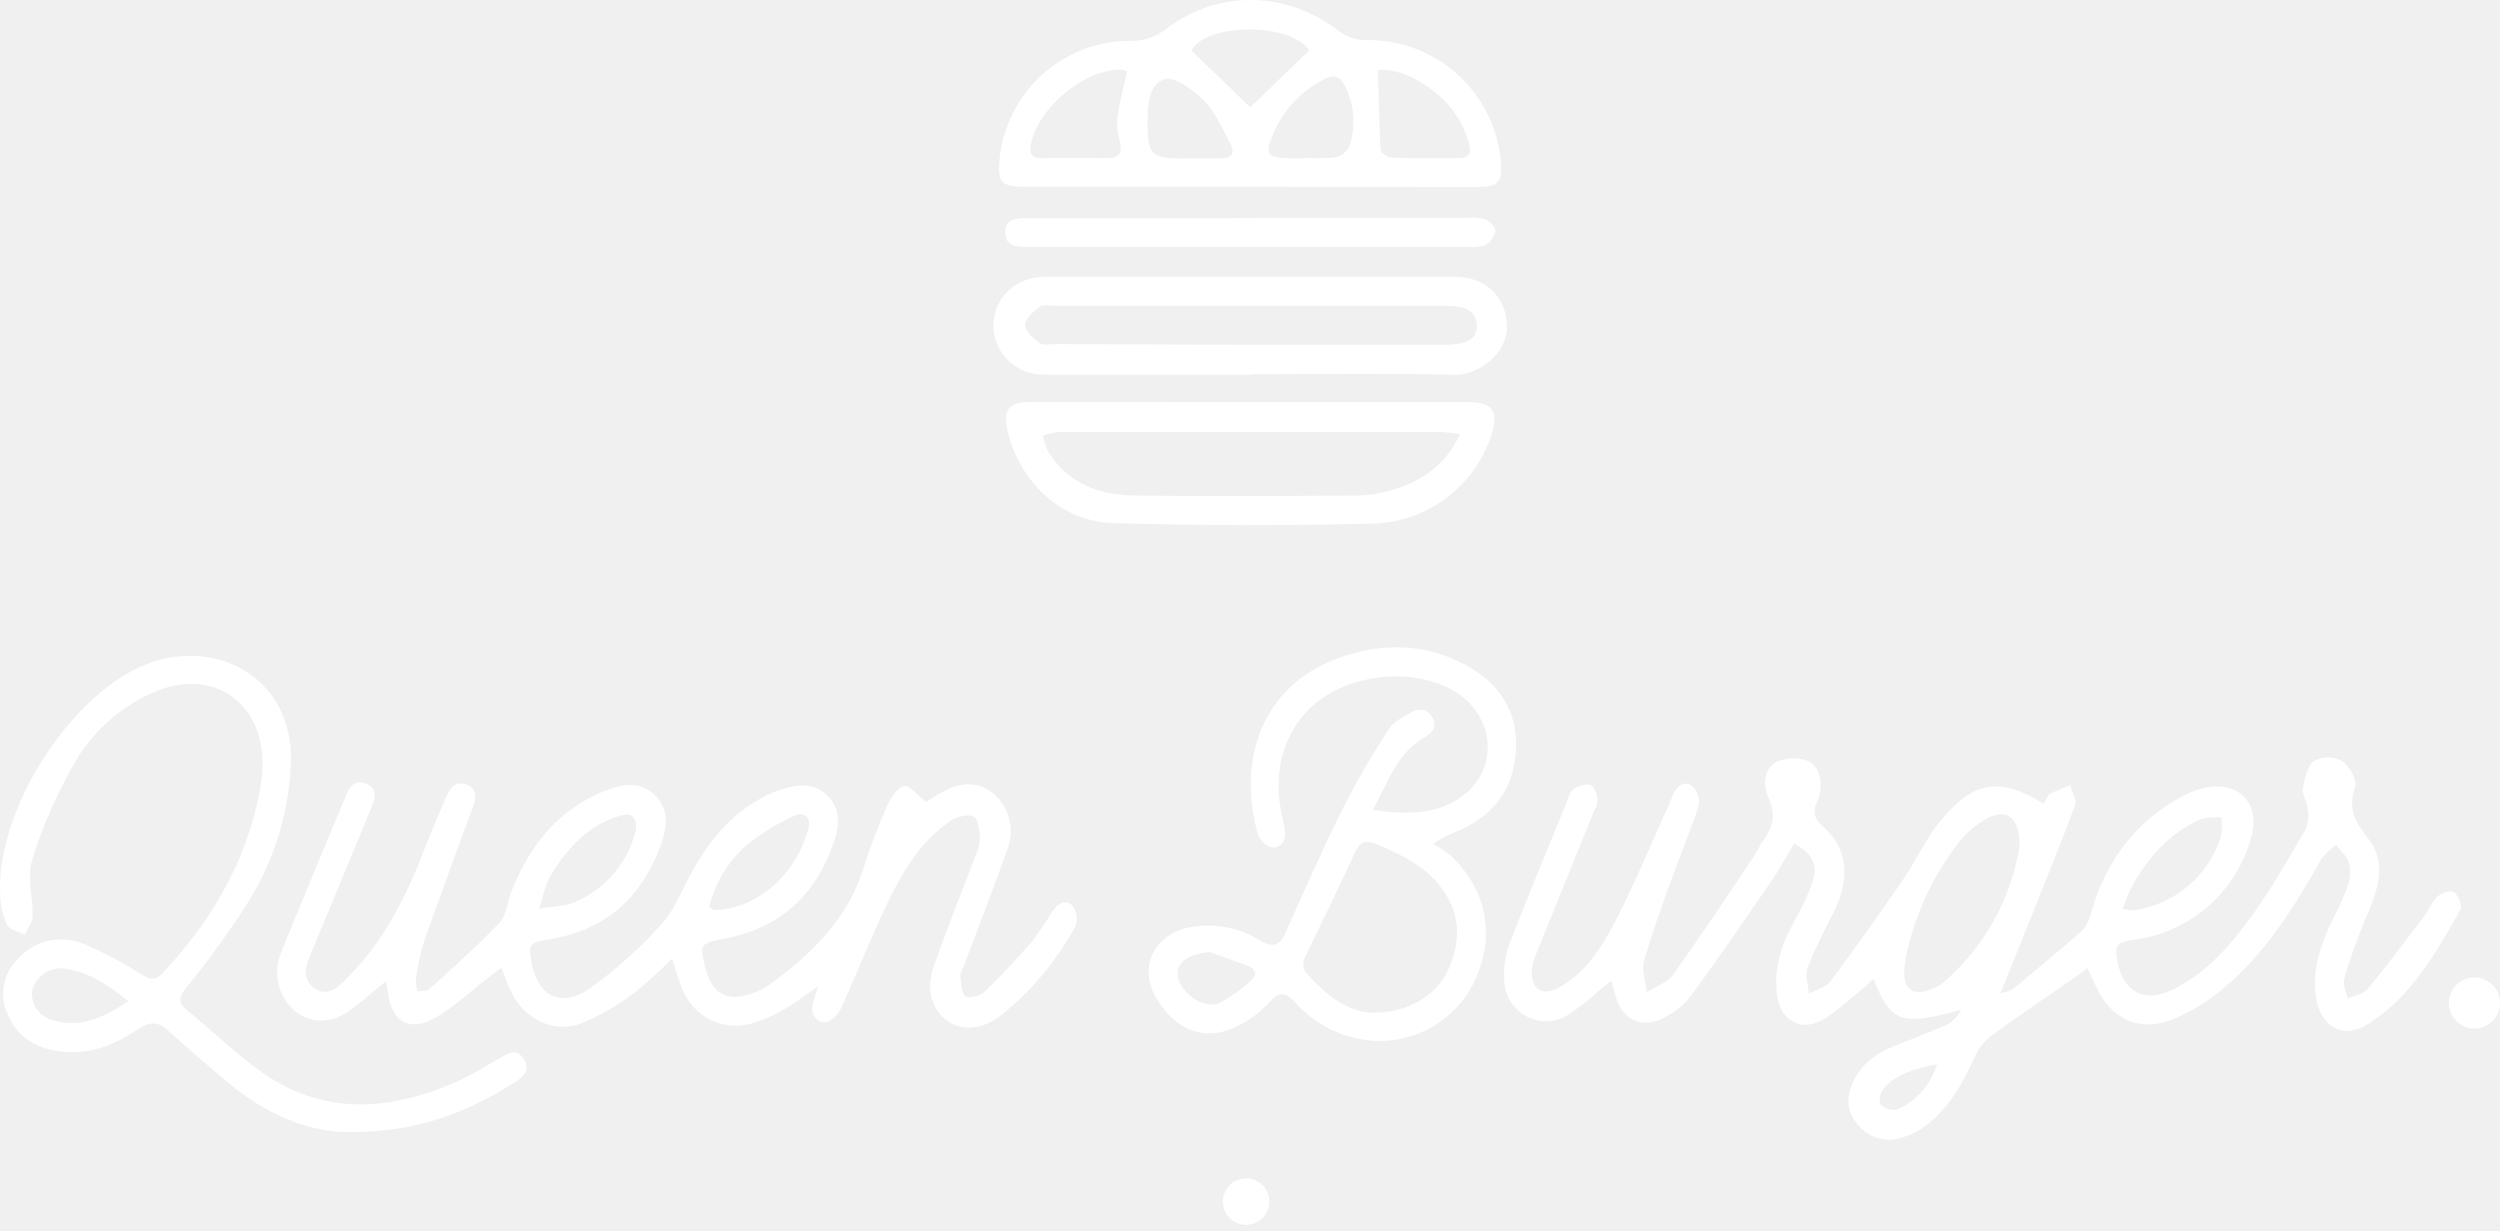
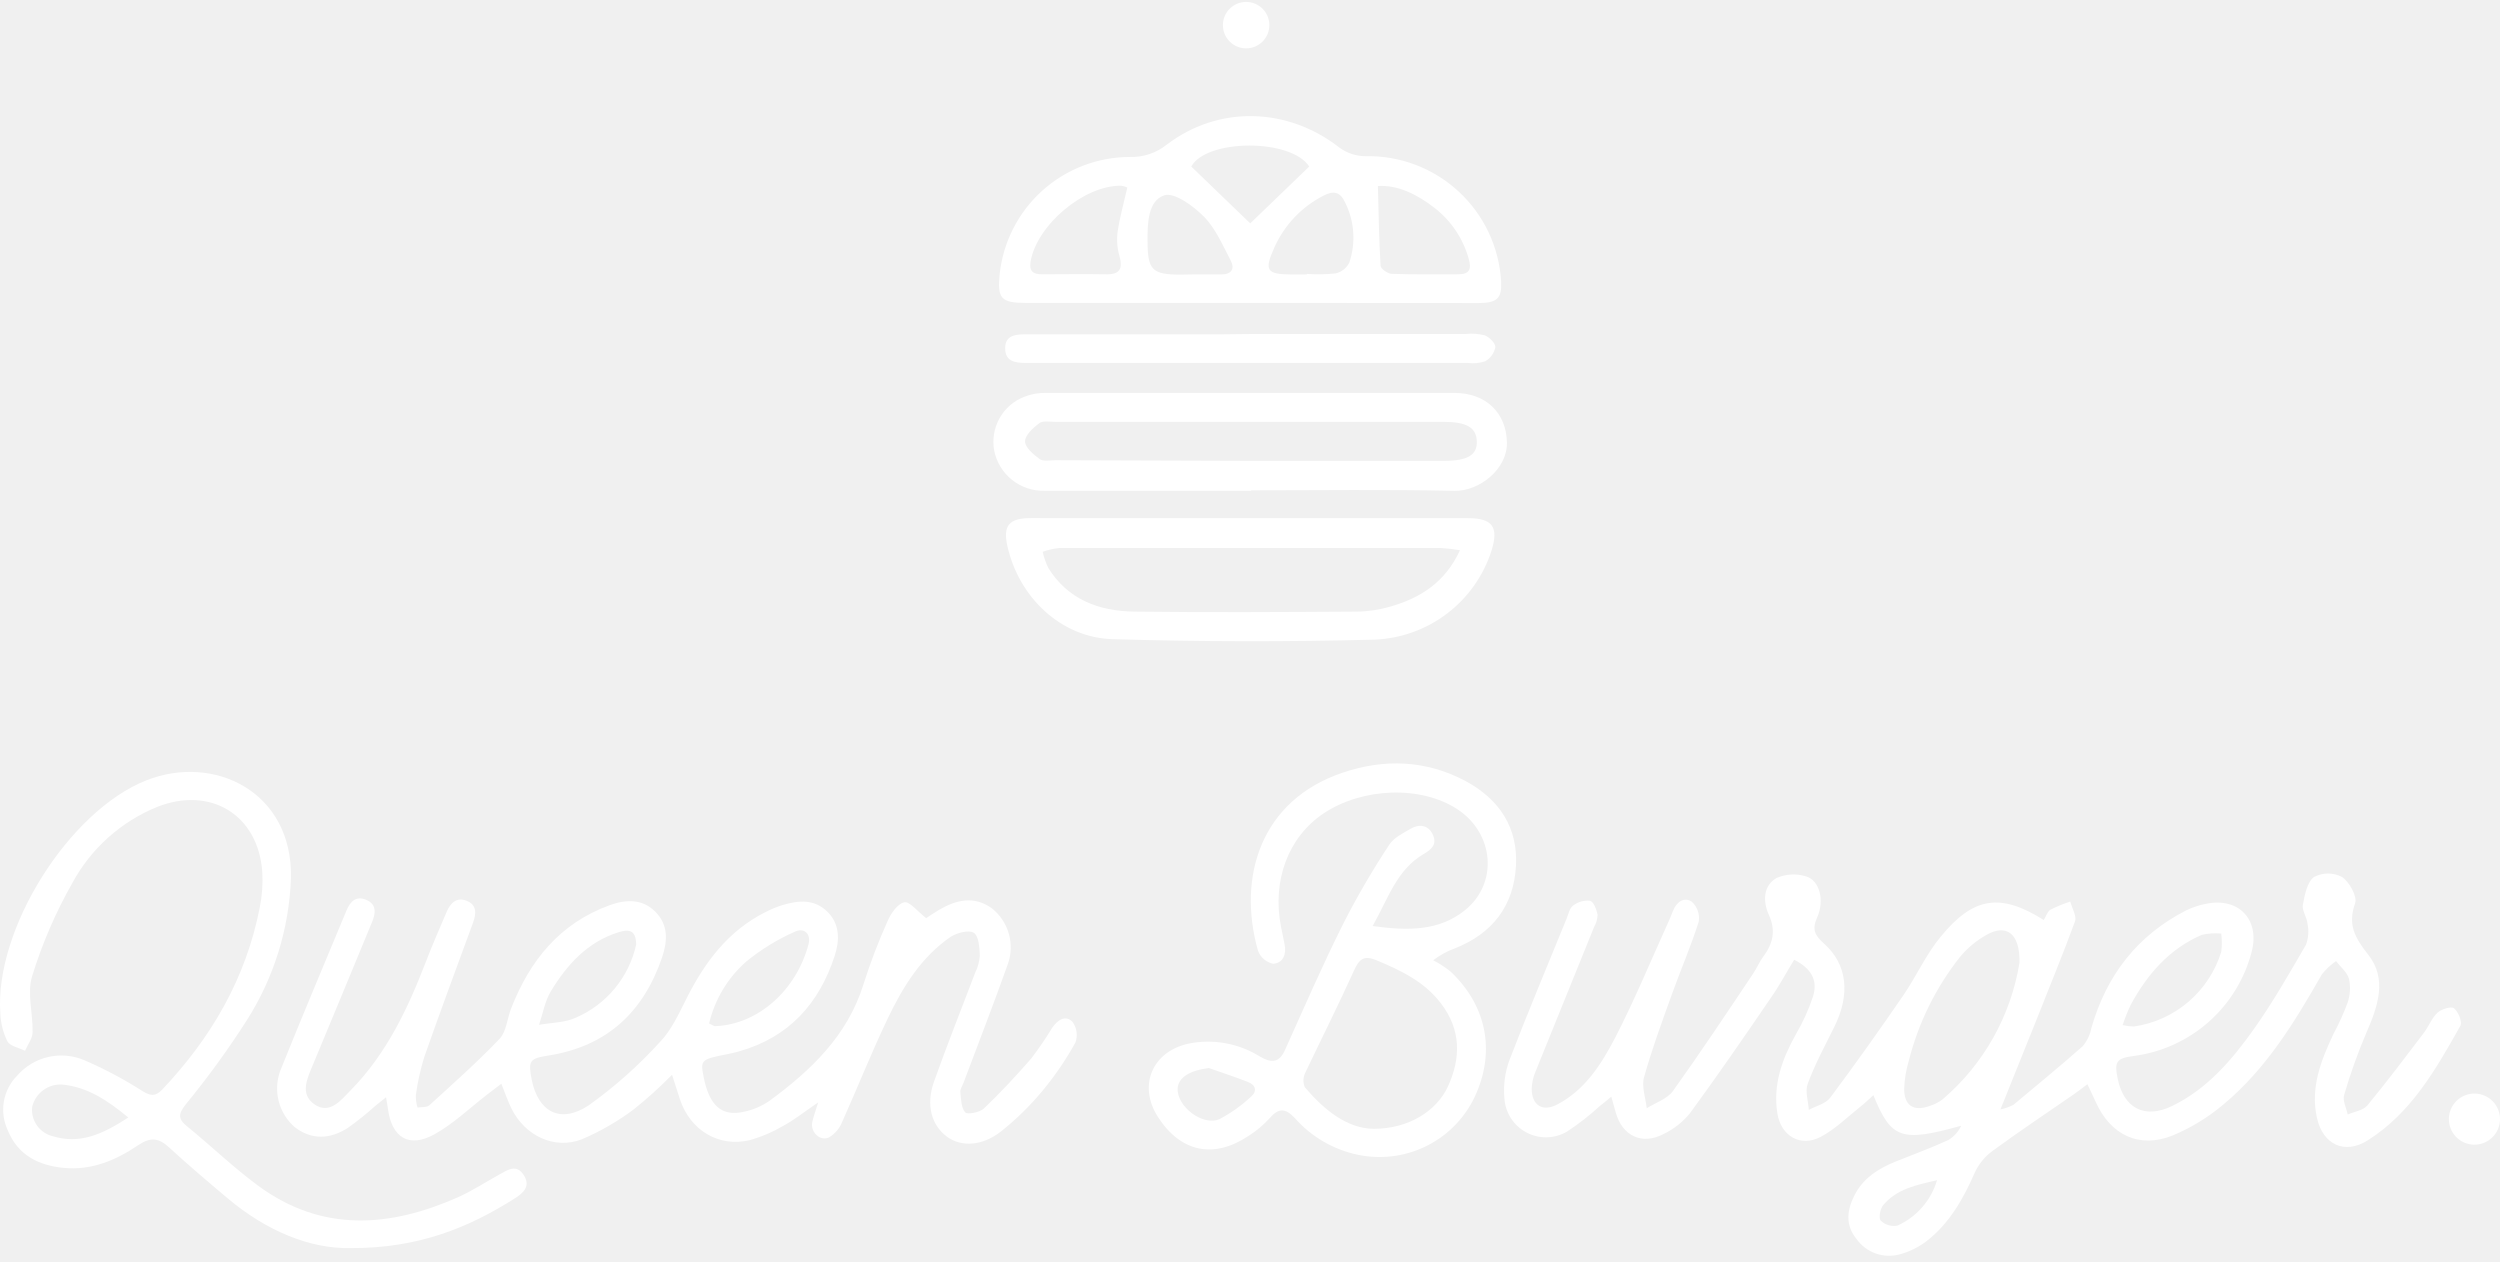
- <svg xmlns="http://www.w3.org/2000/svg" width="323" height="159" viewBox="0 0 323 159" fill="none">
-   <path d="M264.054 103.863C264.339 103.409 264.524 102.787 264.894 102.544C265.725 102.124 266.587 101.77 267.473 101.485C267.709 102.325 268.314 103.359 268.104 104.006C266.524 108.341 264.743 112.601 263.062 116.886C261.592 120.558 260.113 124.221 258.458 128.338C259.042 128.214 259.607 128.013 260.138 127.742C263.146 125.221 266.171 122.751 269.078 120.18C269.656 119.496 270.047 118.674 270.212 117.794C272.17 110.996 276.144 105.837 282.488 102.603C283.305 102.212 284.169 101.929 285.059 101.762C289.21 100.922 291.966 103.771 290.94 107.871C290.052 111.39 288.129 114.563 285.42 116.978C282.71 119.394 279.339 120.942 275.741 121.423C273.439 121.726 273.145 122.129 273.607 124.381C274.397 128.204 277.111 129.607 280.64 127.893C285.126 125.717 288.311 122.011 291.1 118.096C293.621 114.567 295.763 110.795 297.939 107.047C298.255 106.175 298.319 105.232 298.124 104.325C298.049 103.485 297.402 102.645 297.528 101.914C297.763 100.628 298.074 98.981 298.964 98.309C299.524 98.014 300.147 97.86 300.779 97.86C301.412 97.86 302.035 98.014 302.594 98.309C303.544 98.956 304.594 100.83 304.275 101.72C303.292 104.51 304.275 106.165 305.955 108.324C308.476 111.467 307.215 115.046 305.728 118.449C304.613 121.064 303.656 123.743 302.863 126.473C302.645 127.204 303.149 128.153 303.325 128.994C304.165 128.624 305.291 128.481 305.846 127.843C308.366 124.784 310.769 121.6 313.172 118.432C313.803 117.592 314.181 116.525 314.928 115.836C315.433 115.365 316.701 114.996 317.054 115.265C317.609 115.71 318.146 117.021 317.894 117.508C314.735 123.121 311.542 128.792 305.888 132.346C302.93 134.203 300.141 132.892 299.359 129.473C298.469 125.557 299.855 122.028 301.502 118.55C302.195 117.259 302.798 115.923 303.308 114.55C303.647 113.561 303.71 112.498 303.493 111.475C303.266 110.635 302.409 109.938 301.813 109.173C301.121 109.654 300.504 110.235 299.981 110.895C296.469 117.054 292.789 123.112 287.26 127.7C285.292 129.365 283.078 130.716 280.698 131.708C276.38 133.438 272.666 131.64 270.759 127.355C270.456 126.675 270.128 125.994 269.692 125.078C268.994 125.599 268.473 126.019 267.919 126.397C264.415 128.826 260.869 131.178 257.433 133.699C256.447 134.419 255.66 135.379 255.148 136.488C253.677 139.849 251.896 143.025 248.955 145.319C247.908 146.127 246.711 146.721 245.435 147.067C244.41 147.346 243.324 147.303 242.324 146.943C241.325 146.584 240.46 145.926 239.847 145.058C238.427 143.319 238.612 141.429 239.545 139.538C240.662 137.261 242.637 135.993 244.905 135.077C247.174 134.161 249.476 133.321 251.703 132.304C252.439 131.87 253.025 131.223 253.383 130.447C245.67 132.59 244.351 132.178 242.04 126.498C241.427 127.044 240.923 127.548 240.36 127.985C238.679 129.321 237.108 130.893 235.235 131.884C232.647 133.253 230.109 131.792 229.639 128.868C229.042 125.162 230.235 121.843 232.017 118.651C232.934 117.09 233.683 115.437 234.251 113.719C234.882 111.643 234.025 110.131 231.806 108.997C230.815 110.618 229.891 112.357 228.799 113.912C225.362 118.953 221.934 123.927 218.346 128.826C217.416 129.966 216.246 130.887 214.918 131.523C212.129 132.985 209.591 131.75 208.751 128.725C208.591 128.153 208.423 127.574 208.18 126.691C207.516 127.238 207.121 127.582 206.701 127.893C205.374 129.114 203.949 130.224 202.441 131.212C201.647 131.674 200.747 131.926 199.828 131.942C198.909 131.957 198.001 131.737 197.191 131.303C196.381 130.868 195.696 130.233 195.202 129.458C194.707 128.683 194.42 127.794 194.367 126.876C194.217 125.21 194.441 123.53 195.022 121.961C197.375 115.828 199.929 109.761 202.408 103.678C202.643 103.098 202.786 102.325 203.248 101.998C203.869 101.518 204.651 101.295 205.432 101.376C205.894 101.494 206.272 102.502 206.407 103.166C206.398 103.724 206.244 104.271 205.962 104.754C203.441 110.98 200.92 117.189 198.4 123.423C198.098 124.125 197.927 124.877 197.896 125.641C197.896 127.817 199.299 128.7 201.214 127.691C204.802 125.809 206.903 122.474 208.667 119.096C211.188 114.214 213.305 109.081 215.582 104.056C215.784 103.611 215.968 103.157 216.145 102.703C216.59 101.536 217.573 100.838 218.573 101.494C218.925 101.814 219.192 102.216 219.35 102.665C219.508 103.114 219.553 103.594 219.481 104.065C218.472 107.257 217.128 110.341 215.994 113.5C214.725 117.037 213.414 120.583 212.406 124.196C212.07 125.398 212.616 126.851 212.759 128.187C213.885 127.473 215.364 127.002 216.12 125.994C219.691 121.003 223.077 115.912 226.513 110.778C226.984 110.08 227.303 109.282 227.799 108.619C229.059 106.938 229.479 105.258 228.53 103.182C227.782 101.544 227.757 99.485 229.496 98.452C230.719 97.904 232.102 97.829 233.378 98.242C235.058 98.746 235.781 101.309 234.772 103.544C234.058 105.132 234.52 105.879 235.655 106.904C238.679 109.593 239.083 113.45 236.999 117.659C235.797 120.096 234.478 122.507 233.554 125.036C233.193 125.994 233.63 127.254 233.697 128.397C234.638 127.885 235.881 127.607 236.461 126.826C239.713 122.474 242.855 118.046 245.93 113.567C247.611 111.106 248.854 108.282 250.753 106.005C254.996 100.821 258.492 100.376 264.054 103.863ZM260.92 109.366C260.987 105.518 259.172 104.325 256.593 105.821C255.313 106.55 254.174 107.503 253.232 108.635C250.101 112.599 247.845 117.181 246.611 122.079C246.271 123.215 246.074 124.389 246.023 125.574C245.972 127.817 247.208 128.649 249.274 127.901C249.878 127.719 250.447 127.435 250.955 127.061C256.272 122.533 259.805 116.261 260.92 109.366ZM274.245 117.441C274.723 117.551 275.21 117.613 275.699 117.626C278.299 117.251 280.739 116.146 282.736 114.44C284.733 112.735 286.206 110.497 286.983 107.988C287.086 107.202 287.086 106.405 286.983 105.619C286.139 105.537 285.288 105.594 284.462 105.787C280.261 107.602 277.413 110.895 275.279 114.844C274.883 115.686 274.538 116.55 274.245 117.432V117.441ZM250.257 137.488C247.67 138.085 245.073 138.58 243.301 140.715C242.914 141.185 242.696 142.395 242.99 142.706C243.271 142.977 243.613 143.177 243.987 143.29C244.361 143.402 244.756 143.424 245.141 143.353C246.368 142.801 247.461 141.991 248.346 140.977C249.23 139.963 249.885 138.77 250.266 137.48L250.257 137.488Z" fill="white" />
-   <path d="M105.708 127.431C103.868 128.682 102.641 129.674 101.28 130.413C99.9 131.23 98.42 131.866 96.877 132.304C92.886 133.278 89.172 131.035 87.853 127.044C87.534 126.069 87.223 125.086 86.828 123.86C85.268 125.452 83.613 126.947 81.871 128.338C79.809 129.882 77.569 131.174 75.2 132.186C71.646 133.581 67.823 131.749 66.075 128.212C65.613 127.279 65.285 126.288 64.773 125.019L62.966 126.397C60.706 128.136 58.605 130.178 56.135 131.548C52.85 133.379 50.607 131.976 50.119 128.254C50.069 127.851 49.985 127.414 49.876 126.767L48.523 127.851C47.386 128.876 46.191 129.836 44.944 130.724C42.692 132.161 40.331 132.346 38.096 130.64C37.081 129.764 36.355 128.599 36.016 127.302C35.677 126.004 35.74 124.634 36.197 123.372C38.978 116.432 41.902 109.542 44.767 102.636C45.255 101.46 46.011 100.687 47.355 101.275C48.699 101.863 48.523 103.039 48.069 104.132C45.549 110.273 42.978 116.407 40.44 122.541C39.718 124.297 38.676 126.338 40.642 127.691C42.608 129.044 44.078 127.111 45.263 125.91C49.918 121.188 52.699 115.315 55.043 109.206C55.883 107.055 56.791 104.938 57.706 102.812C58.194 101.678 58.992 100.846 60.319 101.392C61.647 101.939 61.529 103.073 61.109 104.232C58.992 110.005 56.849 115.768 54.816 121.566C54.317 123.186 53.951 124.844 53.724 126.523C53.716 127.055 53.789 127.585 53.942 128.094C54.455 128.01 55.144 128.094 55.463 127.809C58.555 124.986 61.697 122.204 64.579 119.18C65.42 118.264 65.529 116.6 66.033 115.306C68.444 109.106 72.326 104.291 78.779 101.947C80.871 101.191 82.98 101.107 84.66 102.787C86.341 104.468 86.274 106.501 85.551 108.669C83.131 115.777 78.401 120.188 70.864 121.373C68.411 121.759 68.218 122.036 68.696 124.49C69.537 128.691 72.427 130.245 76.099 127.783C79.441 125.392 82.519 122.651 85.282 119.608C86.778 118.054 87.727 115.92 88.727 113.945C91.08 109.282 94.088 105.266 98.877 102.854C99.619 102.467 100.395 102.15 101.196 101.905C103.212 101.325 105.212 101.14 106.892 102.787C108.573 104.434 108.464 106.577 107.842 108.492C105.842 114.659 101.91 119.028 95.491 120.835C95.02 120.969 94.541 121.087 94.062 121.179C90.542 121.868 90.475 121.936 90.912 124.154C91.643 127.867 93.256 129.304 96.146 128.632C97.308 128.388 98.41 127.917 99.389 127.246C104.75 123.314 109.472 118.844 111.547 112.214C112.433 109.415 113.479 106.668 114.681 103.989C115.11 103.006 115.967 101.762 116.832 101.577C117.504 101.426 118.513 102.728 119.664 103.627C119.924 103.459 120.588 102.989 121.285 102.577C123.537 101.258 125.839 100.687 128.167 102.367C129.216 103.206 129.977 104.352 130.343 105.644C130.709 106.937 130.662 108.312 130.208 109.576C128.385 114.71 126.402 119.793 124.486 124.902C124.335 125.296 124.041 125.742 124.075 126.078C124.167 126.994 124.176 128.111 124.705 128.716C124.982 129.035 126.553 128.716 127.083 128.254C129.242 126.195 131.284 124.003 133.25 121.742C134.223 120.463 135.129 119.133 135.964 117.76C136.627 116.81 137.644 116.079 138.56 117.012C138.839 117.393 139.02 117.837 139.088 118.304C139.155 118.771 139.107 119.248 138.946 119.692C137.729 121.895 136.309 123.98 134.703 125.918C133.099 127.851 131.3 129.614 129.334 131.178C126.873 133.11 124.15 133.203 122.335 131.85C120.361 130.38 119.613 127.792 120.655 124.801C122.335 120.054 124.209 115.39 125.99 110.677C126.334 109.99 126.539 109.242 126.595 108.475C126.545 107.442 126.469 105.955 125.831 105.526C125.192 105.098 123.621 105.526 122.823 106.039C119.017 108.652 116.656 112.5 114.715 116.55C112.606 120.953 110.799 125.515 108.791 129.993C108.456 130.81 107.867 131.496 107.111 131.951C105.968 132.497 104.708 131.287 104.935 130.018C105.078 129.321 105.33 128.691 105.708 127.431ZM91.617 117.23C92.13 117.474 92.256 117.583 92.374 117.583C98.02 117.373 102.918 112.845 104.456 107.013C104.825 105.627 103.868 104.804 102.675 105.383C100.405 106.39 98.283 107.698 96.365 109.274C94.002 111.375 92.345 114.154 91.617 117.23ZM82.19 107.055C82.19 105.022 81.115 105.081 79.93 105.442C75.897 106.694 73.25 109.643 71.167 113.08C70.394 114.357 70.142 115.953 69.646 117.407C71.242 117.121 73.007 117.13 74.401 116.483C76.353 115.639 78.076 114.345 79.43 112.706C80.784 111.067 81.73 109.131 82.19 107.055Z" fill="white" />
-   <path d="M177.344 104.645C181.948 105.283 185.931 105.283 189.258 102.612C193.611 99.116 193.039 92.68 188.309 89.563C183.578 86.446 175.983 86.748 170.984 90.109C166.438 93.159 164.338 98.78 165.506 104.737C165.657 105.493 165.808 106.25 165.968 106.997C166.237 108.3 165.774 109.426 164.489 109.518C164.048 109.424 163.638 109.221 163.296 108.927C162.954 108.634 162.691 108.259 162.531 107.838C159.809 98.175 162.985 88.42 173.362 84.866C178.84 82.984 184.284 83.186 189.418 85.95C193.703 88.278 196.14 91.924 195.862 96.873C195.585 102.032 192.821 105.603 187.998 107.518C186.981 107.881 186.028 108.403 185.175 109.064C185.966 109.482 186.717 109.971 187.418 110.526C192.258 115.097 193.3 121.273 190.3 127.188C188.926 129.811 186.734 131.916 184.057 133.182C181.379 134.448 178.362 134.806 175.462 134.203C172.282 133.542 169.404 131.864 167.262 129.423C166.06 128.146 165.178 128.146 164.035 129.473C163.234 130.353 162.319 131.122 161.313 131.758C156.801 134.766 152.549 133.859 149.617 129.33C147.004 125.289 148.836 120.878 153.558 119.836C156.74 119.19 160.049 119.792 162.8 121.516C164.388 122.432 165.321 122.247 166.052 120.592C168.522 115.114 170.908 109.594 173.614 104.216C175.385 100.749 177.349 97.383 179.495 94.134C180.083 93.218 181.293 92.638 182.301 92.05C183.31 91.462 184.528 91.546 185.116 92.823C185.704 94.1 184.948 94.747 183.931 95.344C180.444 97.394 179.369 101.066 177.344 104.645ZM177.479 130.843C181.94 130.843 185.595 128.591 187.082 125.356C188.763 121.659 188.763 118.055 186.2 114.677C184.041 111.812 180.965 110.367 177.798 109.048C176.269 108.417 175.613 108.879 174.958 110.35C172.95 114.795 170.757 119.147 168.656 123.566C168.506 123.857 168.421 124.176 168.406 124.502C168.392 124.829 168.448 125.155 168.572 125.457C171.101 128.44 174.067 130.809 177.487 130.843H177.479ZM156.171 122.987C153.793 123.281 152.247 124.188 152.155 125.6C152.003 127.944 155.431 130.574 157.591 129.574C159.054 128.795 160.41 127.829 161.624 126.7C162.464 125.978 162.254 125.18 161.22 124.785C159.59 124.146 157.86 123.583 156.179 122.987H156.171Z" fill="white" />
-   <path d="M161.472 24.136H132.519C129.334 24.136 128.83 23.556 129.158 20.405C129.605 16.257 131.567 12.42 134.668 9.63C137.769 6.839 141.79 5.29 145.962 5.281C147.683 5.336 149.368 4.779 150.718 3.71C157.439 -1.432 166.362 -1.155 173.067 4.08C174.034 4.786 175.198 5.171 176.395 5.181C180.853 5.078 185.176 6.712 188.451 9.738C191.726 12.764 193.697 16.944 193.947 21.397C194.056 23.531 193.426 24.152 191.039 24.152C181.187 24.147 171.331 24.141 161.472 24.136ZM145.651 9.222C145.399 9.114 145.133 9.037 144.862 8.995C140.047 8.919 133.939 14.095 133.149 18.817C132.939 20.111 133.552 20.439 134.645 20.439C137.358 20.439 140.081 20.388 142.795 20.439C144.668 20.498 145.114 19.767 144.618 18.019C144.331 17.012 144.257 15.956 144.399 14.919C144.677 13.053 145.206 11.18 145.651 9.222ZM178.025 9.037C178.125 12.625 178.167 15.986 178.369 19.33C178.369 19.725 179.293 20.363 179.806 20.38C182.671 20.481 185.545 20.439 188.41 20.439C189.88 20.439 190.149 19.758 189.746 18.397C189.022 15.816 187.491 13.534 185.376 11.885C183.116 10.121 180.596 8.869 178.025 9.037ZM169.152 6.516C166.799 2.87 155.877 2.937 153.911 6.516L161.531 13.86L169.152 6.516ZM168.833 20.456V20.388C170.081 20.479 171.336 20.456 172.58 20.321C172.958 20.23 173.311 20.058 173.614 19.815C173.918 19.573 174.164 19.266 174.336 18.918C175.187 16.375 174.997 13.599 173.807 11.196C173.168 9.785 172.311 9.583 170.975 10.289C168.154 11.738 165.915 14.11 164.632 17.011C163.296 19.977 163.649 20.447 166.951 20.464L168.833 20.456ZM154.062 20.456C155.322 20.456 156.582 20.456 157.834 20.456C159.086 20.456 159.574 19.733 159.011 18.666C157.977 16.708 157.078 14.549 155.566 13.011C154.205 11.625 151.718 9.802 150.415 10.239C148.315 10.944 148.248 13.851 148.264 16.12C148.264 19.926 148.861 20.481 152.591 20.481L154.062 20.456Z" fill="white" />
-   <path d="M45.322 146.252C40.037 146.378 34.399 144.009 29.467 139.866C26.896 137.707 24.333 135.531 21.863 133.262C20.527 132.036 19.485 131.859 17.864 132.951C14.999 134.892 11.839 136.245 8.226 135.892C4.933 135.573 2.286 134.212 0.992 131.011C0.455 129.854 0.283 128.56 0.501 127.304C0.719 126.047 1.315 124.886 2.211 123.978C3.257 122.771 4.659 121.927 6.215 121.566C7.772 121.205 9.402 121.347 10.873 121.97C13.499 123.1 16.029 124.443 18.435 125.986C19.435 126.574 20.04 126.725 20.956 125.776C27.316 119.054 31.778 111.383 33.559 102.25C33.867 100.742 33.977 99.2 33.886 97.663C33.374 90.294 27.207 86.513 20.284 89.26C15.622 91.169 11.763 94.63 9.361 99.057C7.19 102.877 5.443 106.923 4.151 111.123C3.471 113.307 4.269 115.929 4.21 118.349C4.21 119.189 3.58 119.953 3.236 120.76C2.446 120.365 1.295 120.172 0.95 119.533C0.397 118.403 0.088 117.169 0.043 115.912C-0.722 105.09 8.873 89.807 18.88 85.832C27.627 82.354 37.827 87.269 37.592 98.436C37.364 104.969 35.391 111.323 31.878 116.836C29.472 120.598 26.846 124.214 24.014 127.667C23.056 128.885 22.93 129.532 24.191 130.54C27.291 133.061 30.164 135.85 33.374 138.211C41.625 144.269 50.388 143.589 59.236 139.656C61.076 138.816 62.781 137.707 64.554 136.724C65.613 136.136 66.722 135.371 67.655 136.8C68.587 138.228 67.655 139.085 66.613 139.766C60.521 143.656 53.968 146.294 45.322 146.252ZM16.578 129.381C13.822 127.104 11.234 125.423 8.008 125.121C7.126 125.076 6.257 125.343 5.552 125.874C4.847 126.406 4.351 127.168 4.151 128.028C4.065 128.868 4.285 129.71 4.769 130.401C5.254 131.093 5.971 131.586 6.79 131.792C10.352 132.893 13.301 131.506 16.578 129.381Z" fill="white" />
-   <path d="M161.641 48.409C152.751 48.409 143.853 48.409 134.964 48.409C133.443 48.451 131.956 47.955 130.764 47.008C129.573 46.061 128.754 44.724 128.452 43.233C128.185 41.803 128.426 40.324 129.133 39.052C129.84 37.78 130.969 36.795 132.326 36.268C133.232 35.91 134.2 35.739 135.174 35.764C152.746 35.764 170.32 35.764 187.897 35.764C192.006 35.764 194.619 38.36 194.694 42.166C194.778 45.586 191.132 48.493 187.897 48.417C179.151 48.224 170.396 48.35 161.641 48.35V48.409ZM161.565 44.544C169.889 44.544 178.212 44.544 186.536 44.544C189.628 44.544 190.863 43.788 190.804 42.023C190.745 40.259 189.536 39.502 186.469 39.502H136.317C135.619 39.502 134.737 39.326 134.267 39.679C133.468 40.276 132.426 41.233 132.435 42.032C132.443 42.83 133.519 43.712 134.334 44.317C134.813 44.653 135.686 44.46 136.384 44.46L161.565 44.544Z" fill="white" />
-   <path d="M161.741 51.946H189.67C192.837 51.946 193.661 53.097 192.703 56.147C191.666 59.384 189.659 62.222 186.953 64.278C184.247 66.335 180.975 67.509 177.579 67.641C166.32 67.933 155.056 67.913 143.786 67.583C137.064 67.398 131.62 62.155 130.149 55.526C129.57 52.904 130.368 51.938 133.174 51.938L161.741 51.946ZM188.628 56.089C187.813 55.949 186.991 55.854 186.166 55.803C169.726 55.803 153.286 55.803 136.846 55.803C136.118 55.885 135.403 56.048 134.712 56.29C134.875 57.013 135.12 57.715 135.443 58.382C137.963 62.457 141.996 63.961 146.533 64.02C156.12 64.138 165.707 64.079 175.285 64.02C176.756 64.006 178.218 63.788 179.629 63.373C183.486 62.264 186.721 60.256 188.628 56.089Z" fill="white" />
-   <path d="M161.817 28.152H189.325C190.169 28.058 191.023 28.118 191.846 28.328C192.443 28.564 193.232 29.362 193.199 29.858C193.123 30.235 192.968 30.593 192.744 30.906C192.519 31.219 192.23 31.48 191.896 31.672C191.17 31.92 190.396 31.994 189.636 31.891H133.149H132.519C131.183 31.891 129.83 31.706 129.872 29.958C129.872 28.337 131.208 28.194 132.451 28.194H157.859L161.817 28.152Z" fill="white" />
-   <path d="M319.609 132.892C319.175 132.881 318.748 132.784 318.352 132.607C317.955 132.431 317.598 132.178 317.299 131.863C316.697 131.227 316.371 130.378 316.395 129.502C316.418 128.626 316.788 127.796 317.424 127.193C318.06 126.59 318.909 126.265 319.785 126.288C320.661 126.312 321.491 126.682 322.094 127.318C322.697 127.954 323.022 128.803 322.999 129.679C322.975 130.554 322.605 131.385 321.969 131.988C321.333 132.59 320.484 132.916 319.609 132.892Z" fill="white" />
-   <circle cx="161" cy="155.249" r="3" fill="white" />
+ <svg xmlns="http://www.w3.org/2000/svg" width="323" height="163" viewBox="0 0 323 163" fill="none">
+   <path d="M264.054 118.863C264.339 118.409 264.524 117.787 264.894 117.544C265.725 117.124 266.587 116.77 267.473 116.485C267.709 117.325 268.314 118.359 268.104 119.006C266.524 123.341 264.743 127.601 263.062 131.886C261.592 135.558 260.113 139.221 258.458 143.338C259.042 143.214 259.607 143.013 260.138 142.742C263.146 140.221 266.171 137.751 269.078 135.18C269.656 134.496 270.047 133.674 270.212 132.794C272.17 125.996 276.144 120.837 282.488 117.603C283.305 117.212 284.169 116.929 285.059 116.762C289.21 115.922 291.966 118.771 290.94 122.871C290.052 126.39 288.129 129.563 285.42 131.978C282.71 134.394 279.339 135.942 275.741 136.423C273.439 136.726 273.145 137.129 273.607 139.381C274.397 143.204 277.111 144.607 280.64 142.893C285.126 140.717 288.311 137.011 291.1 133.096C293.621 129.567 295.763 125.795 297.939 122.047C298.255 121.175 298.319 120.232 298.124 119.325C298.049 118.485 297.402 117.645 297.528 116.914C297.763 115.628 298.074 113.981 298.964 113.309C299.524 113.014 300.147 112.86 300.779 112.86C301.412 112.86 302.035 113.014 302.594 113.309C303.544 113.956 304.594 115.83 304.275 116.72C303.292 119.51 304.275 121.165 305.955 123.324C308.476 126.467 307.215 130.046 305.728 133.449C304.613 136.064 303.656 138.743 302.863 141.473C302.645 142.204 303.149 143.153 303.325 143.994C304.165 143.624 305.291 143.481 305.846 142.843C308.366 139.784 310.769 136.6 313.172 133.432C313.803 132.592 314.181 131.525 314.928 130.836C315.433 130.365 316.701 129.996 317.054 130.265C317.609 130.71 318.146 132.021 317.894 132.508C314.735 138.121 311.542 143.792 305.888 147.346C302.93 149.203 300.141 147.892 299.359 144.473C298.469 140.557 299.855 137.028 301.502 133.55C302.195 132.259 302.798 130.923 303.308 129.55C303.647 128.561 303.71 127.498 303.493 126.475C303.266 125.635 302.409 124.938 301.813 124.173C301.121 124.654 300.504 125.235 299.981 125.895C296.469 132.054 292.789 138.112 287.26 142.7C285.292 144.365 283.078 145.716 280.698 146.708C276.38 148.438 272.666 146.64 270.759 142.355C270.456 141.675 270.128 140.994 269.692 140.078C268.994 140.599 268.473 141.019 267.919 141.397C264.415 143.826 260.869 146.178 257.433 148.699C256.447 149.419 255.66 150.379 255.148 151.488C253.677 154.849 251.896 158.025 248.955 160.319C247.908 161.127 246.711 161.721 245.435 162.067C244.41 162.346 243.324 162.303 242.324 161.943C241.325 161.584 240.46 160.926 239.847 160.058C238.427 158.319 238.612 156.429 239.545 154.538C240.662 152.261 242.637 150.993 244.905 150.077C247.174 149.161 249.476 148.321 251.703 147.304C252.439 146.87 253.025 146.223 253.383 145.447C245.67 147.59 244.351 147.178 242.04 141.498C241.427 142.044 240.923 142.548 240.36 142.985C238.679 144.321 237.108 145.893 235.235 146.884C232.647 148.253 230.109 146.792 229.639 143.868C229.042 140.162 230.235 136.843 232.017 133.651C232.934 132.09 233.683 130.437 234.251 128.719C234.882 126.643 234.025 125.131 231.806 123.997C230.815 125.618 229.891 127.357 228.799 128.912C225.362 133.953 221.934 138.927 218.346 143.826C217.416 144.966 216.246 145.887 214.918 146.523C212.129 147.985 209.591 146.75 208.751 143.725C208.591 143.153 208.423 142.574 208.18 141.691C207.516 142.238 207.121 142.582 206.701 142.893C205.374 144.114 203.949 145.224 202.441 146.212C201.647 146.674 200.747 146.926 199.828 146.942C198.909 146.957 198.001 146.737 197.191 146.303C196.381 145.868 195.696 145.233 195.202 144.458C194.707 143.683 194.42 142.794 194.367 141.876C194.217 140.21 194.441 138.53 195.022 136.961C197.375 130.828 199.929 124.761 202.408 118.678C202.643 118.098 202.786 117.325 203.248 116.998C203.869 116.518 204.651 116.295 205.432 116.376C205.894 116.494 206.272 117.502 206.407 118.166C206.398 118.724 206.244 119.271 205.962 119.754C203.441 125.98 200.92 132.189 198.4 138.423C198.098 139.125 197.927 139.877 197.896 140.641C197.896 142.817 199.299 143.7 201.214 142.691C204.802 140.809 206.903 137.474 208.667 134.096C211.188 129.214 213.305 124.081 215.582 119.056C215.784 118.611 215.968 118.157 216.145 117.703C216.59 116.536 217.573 115.838 218.573 116.494C218.925 116.814 219.192 117.216 219.35 117.665C219.508 118.114 219.553 118.594 219.481 119.065C218.472 122.257 217.128 125.341 215.994 128.5C214.725 132.037 213.414 135.583 212.406 139.196C212.07 140.398 212.616 141.851 212.759 143.187C213.885 142.473 215.364 142.002 216.12 140.994C219.691 136.003 223.077 130.912 226.513 125.778C226.984 125.08 227.303 124.282 227.799 123.619C229.059 121.938 229.479 120.258 228.53 118.182C227.782 116.544 227.757 114.485 229.496 113.452C230.719 112.904 232.102 112.829 233.378 113.242C235.058 113.746 235.781 116.309 234.772 118.544C234.058 120.132 234.52 120.879 235.655 121.904C238.679 124.593 239.083 128.45 236.999 132.659C235.797 135.096 234.478 137.507 233.554 140.036C233.193 140.994 233.63 142.254 233.697 143.397C234.638 142.885 235.881 142.607 236.461 141.826C239.713 137.474 242.855 133.046 245.93 128.567C247.611 126.106 248.854 123.282 250.753 121.005C254.996 115.821 258.492 115.376 264.054 118.863ZM260.92 124.366C260.987 120.518 259.172 119.325 256.593 120.821C255.313 121.55 254.174 122.503 253.232 123.635C250.101 127.599 247.845 132.181 246.611 137.079C246.271 138.215 246.074 139.389 246.023 140.574C245.972 142.817 247.208 143.649 249.274 142.901C249.878 142.719 250.447 142.435 250.955 142.061C256.272 137.533 259.805 131.261 260.92 124.366ZM274.245 132.441C274.723 132.551 275.21 132.613 275.699 132.626C278.299 132.251 280.739 131.146 282.736 129.44C284.733 127.735 286.206 125.497 286.983 122.988C287.086 122.202 287.086 121.405 286.983 120.619C286.139 120.537 285.288 120.594 284.462 120.787C280.261 122.602 277.413 125.895 275.279 129.844C274.883 130.686 274.538 131.55 274.245 132.432V132.441ZM250.257 152.488C247.67 153.085 245.073 153.58 243.301 155.715C242.914 156.185 242.696 157.395 242.99 157.706C243.271 157.977 243.613 158.177 243.987 158.29C244.361 158.402 244.756 158.424 245.141 158.353C246.368 157.801 247.461 156.991 248.346 155.977C249.23 154.963 249.885 153.77 250.266 152.48L250.257 152.488Z" fill="white" />
+   <path d="M105.708 142.431C103.868 143.682 102.641 144.674 101.28 145.413C99.9 146.23 98.42 146.866 96.877 147.304C92.886 148.278 89.172 146.035 87.853 142.044C87.534 141.069 87.223 140.086 86.828 138.86C85.268 140.452 83.613 141.947 81.871 143.338C79.809 144.882 77.569 146.174 75.2 147.186C71.646 148.581 67.823 146.749 66.075 143.212C65.613 142.279 65.285 141.288 64.773 140.019L62.966 141.397C60.706 143.136 58.605 145.178 56.135 146.548C52.85 148.379 50.607 146.976 50.119 143.254C50.069 142.851 49.985 142.414 49.876 141.767L48.523 142.851C47.386 143.876 46.191 144.836 44.944 145.724C42.692 147.161 40.331 147.346 38.096 145.64C37.081 144.764 36.355 143.599 36.016 142.302C35.677 141.004 35.74 139.634 36.197 138.372C38.978 131.432 41.902 124.542 44.767 117.636C45.255 116.46 46.011 115.687 47.355 116.275C48.699 116.863 48.523 118.039 48.069 119.132C45.549 125.273 42.978 131.407 40.44 137.541C39.718 139.297 38.676 141.338 40.642 142.691C42.608 144.044 44.078 142.111 45.263 140.91C49.918 136.188 52.699 130.315 55.043 124.206C55.883 122.055 56.791 119.938 57.706 117.812C58.194 116.678 58.992 115.846 60.319 116.392C61.647 116.939 61.529 118.073 61.109 119.232C58.992 125.005 56.849 130.768 54.816 136.566C54.317 138.186 53.951 139.844 53.724 141.523C53.716 142.055 53.789 142.585 53.942 143.094C54.455 143.01 55.144 143.094 55.463 142.809C58.555 139.986 61.697 137.204 64.579 134.18C65.42 133.264 65.529 131.6 66.033 130.306C68.444 124.106 72.326 119.291 78.779 116.947C80.871 116.191 82.98 116.107 84.66 117.787C86.341 119.468 86.274 121.501 85.551 123.669C83.131 130.777 78.401 135.188 70.864 136.373C68.411 136.759 68.218 137.036 68.696 139.49C69.537 143.691 72.427 145.245 76.099 142.783C79.441 140.392 82.519 137.651 85.282 134.608C86.778 133.054 87.727 130.92 88.727 128.945C91.08 124.282 94.088 120.266 98.877 117.854C99.619 117.467 100.395 117.15 101.196 116.905C103.212 116.325 105.212 116.14 106.892 117.787C108.573 119.434 108.464 121.577 107.842 123.492C105.842 129.659 101.91 134.028 95.491 135.835C95.02 135.969 94.541 136.087 94.062 136.179C90.542 136.868 90.475 136.936 90.912 139.154C91.643 142.867 93.256 144.304 96.146 143.632C97.308 143.388 98.41 142.917 99.389 142.246C104.75 138.314 109.472 133.844 111.547 127.214C112.433 124.415 113.479 121.668 114.681 118.989C115.11 118.006 115.967 116.762 116.832 116.577C117.504 116.426 118.513 117.728 119.664 118.627C119.924 118.459 120.588 117.989 121.285 117.577C123.537 116.258 125.839 115.687 128.167 117.367C129.216 118.206 129.977 119.352 130.343 120.644C130.709 121.937 130.662 123.312 130.208 124.576C128.385 129.71 126.402 134.793 124.486 139.902C124.335 140.296 124.041 140.742 124.075 141.078C124.167 141.994 124.176 143.111 124.705 143.716C124.982 144.035 126.553 143.716 127.083 143.254C129.242 141.195 131.284 139.003 133.25 136.742C134.223 135.463 135.129 134.133 135.964 132.76C136.627 131.81 137.644 131.079 138.56 132.012C138.839 132.393 139.02 132.837 139.088 133.304C139.155 133.771 139.107 134.248 138.946 134.692C137.729 136.895 136.309 138.98 134.703 140.918C133.099 142.851 131.3 144.614 129.334 146.178C126.873 148.11 124.15 148.203 122.335 146.85C120.361 145.38 119.613 142.792 120.655 139.801C122.335 135.054 124.209 130.39 125.99 125.677C126.334 124.99 126.539 124.242 126.595 123.475C126.545 122.442 126.469 120.955 125.831 120.526C125.192 120.098 123.621 120.526 122.823 121.039C119.017 123.652 116.656 127.5 114.715 131.55C112.606 135.953 110.799 140.515 108.791 144.993C108.456 145.81 107.867 146.496 107.111 146.951C105.968 147.497 104.708 146.287 104.935 145.018C105.078 144.321 105.33 143.691 105.708 142.431ZM91.617 132.23C92.13 132.474 92.256 132.583 92.374 132.583C98.02 132.373 102.918 127.845 104.456 122.013C104.825 120.627 103.868 119.804 102.675 120.383C100.405 121.39 98.283 122.698 96.365 124.274C94.002 126.375 92.345 129.154 91.617 132.23ZM82.19 122.055C82.19 120.022 81.115 120.081 79.93 120.442C75.897 121.694 73.25 124.643 71.167 128.08C70.394 129.357 70.142 130.953 69.646 132.407C71.242 132.121 73.007 132.13 74.401 131.483C76.353 130.639 78.076 129.345 79.43 127.706C80.784 126.067 81.73 124.131 82.19 122.055Z" fill="white" />
+   <path d="M177.344 119.645C181.948 120.283 185.931 120.283 189.258 117.612C193.611 114.116 193.039 107.68 188.309 104.563C183.578 101.446 175.983 101.748 170.984 105.109C166.438 108.159 164.338 113.78 165.506 119.737C165.657 120.493 165.808 121.25 165.968 121.997C166.237 123.3 165.774 124.426 164.489 124.518C164.048 124.424 163.638 124.221 163.296 123.927C162.954 123.634 162.691 123.259 162.531 122.838C159.809 113.175 162.985 103.42 173.362 99.866C178.84 97.984 184.284 98.186 189.418 100.95C193.703 103.278 196.14 106.924 195.862 111.873C195.585 117.032 192.821 120.603 187.998 122.518C186.981 122.881 186.028 123.403 185.175 124.064C185.966 124.482 186.717 124.971 187.418 125.526C192.258 130.097 193.3 136.273 190.3 142.188C188.926 144.811 186.734 146.916 184.057 148.182C181.379 149.448 178.362 149.806 175.462 149.203C172.282 148.542 169.404 146.864 167.262 144.423C166.06 143.146 165.178 143.146 164.035 144.473C163.234 145.353 162.319 146.122 161.313 146.758C156.801 149.766 152.549 148.859 149.617 144.33C147.004 140.289 148.836 135.878 153.558 134.836C156.74 134.19 160.049 134.792 162.8 136.516C164.388 137.432 165.321 137.247 166.052 135.592C168.522 130.114 170.908 124.594 173.614 119.216C175.385 115.749 177.349 112.383 179.495 109.134C180.083 108.218 181.293 107.638 182.301 107.05C183.31 106.462 184.528 106.546 185.116 107.823C185.704 109.1 184.948 109.747 183.931 110.344C180.444 112.394 179.369 116.066 177.344 119.645ZM177.479 145.843C181.94 145.843 185.595 143.591 187.082 140.356C188.763 136.659 188.763 133.055 186.2 129.677C184.041 126.812 180.965 125.367 177.798 124.048C176.269 123.417 175.613 123.879 174.958 125.35C172.95 129.795 170.757 134.147 168.656 138.566C168.506 138.857 168.421 139.176 168.406 139.502C168.392 139.829 168.448 140.155 168.572 140.457C171.101 143.44 174.067 145.809 177.487 145.843H177.479ZM156.171 137.987C153.793 138.281 152.247 139.188 152.155 140.6C152.003 142.944 155.431 145.574 157.591 144.574C159.054 143.795 160.41 142.829 161.624 141.7C162.464 140.978 162.254 140.18 161.22 139.785C159.59 139.146 157.86 138.583 156.179 137.987H156.171Z" fill="white" />
+   <path d="M161.472 39.136H132.519C129.334 39.136 128.83 38.556 129.158 35.405C129.605 31.257 131.567 27.42 134.668 24.63C137.769 21.839 141.79 20.29 145.962 20.281C147.683 20.336 149.368 19.779 150.718 18.71C157.439 13.568 166.362 13.845 173.067 19.08C174.034 19.786 175.198 20.171 176.395 20.18C180.853 20.078 185.176 21.712 188.451 24.738C191.726 27.764 193.697 31.944 193.947 36.397C194.056 38.531 193.426 39.153 191.039 39.153C181.187 39.147 171.331 39.141 161.472 39.136ZM145.651 24.222C145.399 24.114 145.133 24.037 144.862 23.995C140.047 23.919 133.939 29.095 133.149 33.817C132.939 35.111 133.552 35.439 134.645 35.439C137.358 35.439 140.081 35.388 142.795 35.439C144.668 35.498 145.114 34.767 144.618 33.019C144.331 32.012 144.257 30.956 144.399 29.919C144.677 28.053 145.206 26.18 145.651 24.222ZM178.025 24.037C178.125 27.625 178.167 30.986 178.369 34.33C178.369 34.725 179.293 35.363 179.806 35.38C182.671 35.481 185.545 35.439 188.41 35.439C189.88 35.439 190.149 34.758 189.746 33.397C189.022 30.816 187.491 28.534 185.376 26.885C183.116 25.121 180.596 23.869 178.025 24.037ZM169.152 21.517C166.799 17.87 155.877 17.937 153.911 21.517L161.531 28.86L169.152 21.517ZM168.833 35.456V35.388C170.081 35.479 171.336 35.456 172.58 35.321C172.958 35.23 173.311 35.058 173.614 34.815C173.918 34.573 174.164 34.266 174.336 33.918C175.187 31.375 174.997 28.599 173.807 26.196C173.168 24.785 172.311 24.583 170.975 25.289C168.154 26.738 165.915 29.11 164.632 32.011C163.296 34.977 163.649 35.447 166.951 35.464L168.833 35.456ZM154.062 35.456C155.322 35.456 156.582 35.456 157.834 35.456C159.086 35.456 159.574 34.733 159.011 33.666C157.977 31.708 157.078 29.549 155.566 28.011C154.205 26.625 151.718 24.802 150.415 25.239C148.315 25.944 148.248 28.852 148.264 31.12C148.264 34.926 148.861 35.481 152.591 35.481L154.062 35.456Z" fill="white" />
+   <path d="M45.322 161.252C40.037 161.378 34.399 159.009 29.467 154.866C26.896 152.707 24.333 150.531 21.863 148.262C20.527 147.036 19.485 146.859 17.864 147.951C14.999 149.892 11.839 151.245 8.226 150.892C4.933 150.573 2.286 149.212 0.992 146.011C0.455 144.854 0.283 143.56 0.501 142.304C0.719 141.047 1.315 139.886 2.211 138.978C3.257 137.771 4.659 136.927 6.215 136.566C7.772 136.205 9.402 136.347 10.873 136.97C13.499 138.1 16.029 139.443 18.435 140.986C19.435 141.574 20.04 141.725 20.956 140.776C27.316 134.054 31.778 126.383 33.559 117.25C33.867 115.742 33.977 114.2 33.886 112.663C33.374 105.294 27.207 101.513 20.284 104.261C15.622 106.169 11.763 109.63 9.361 114.057C7.19 117.877 5.443 121.923 4.151 126.123C3.471 128.307 4.269 130.929 4.21 133.349C4.21 134.189 3.58 134.953 3.236 135.76C2.446 135.365 1.295 135.172 0.95 134.533C0.397 133.403 0.088 132.169 0.043 130.912C-0.722 120.09 8.873 104.807 18.88 100.832C27.627 97.354 37.827 102.269 37.592 113.436C37.364 119.969 35.391 126.323 31.878 131.836C29.472 135.598 26.846 139.214 24.014 142.667C23.056 143.885 22.93 144.532 24.191 145.54C27.291 148.061 30.164 150.85 33.374 153.211C41.625 159.269 50.388 158.589 59.236 154.656C61.076 153.816 62.781 152.707 64.554 151.724C65.613 151.136 66.722 150.371 67.655 151.8C68.587 153.228 67.655 154.085 66.613 154.766C60.521 158.656 53.968 161.294 45.322 161.252ZM16.578 144.381C13.822 142.104 11.234 140.423 8.008 140.121C7.126 140.076 6.257 140.343 5.552 140.874C4.847 141.406 4.351 142.168 4.151 143.028C4.065 143.868 4.285 144.71 4.769 145.401C5.254 146.093 5.971 146.586 6.79 146.792C10.352 147.893 13.301 146.506 16.578 144.381Z" fill="white" />
+   <path d="M161.641 63.409C152.751 63.409 143.853 63.409 134.964 63.409C133.443 63.451 131.956 62.955 130.764 62.008C129.573 61.061 128.754 59.724 128.452 58.233C128.185 56.803 128.426 55.324 129.133 54.052C129.84 52.78 130.969 51.795 132.326 51.268C133.232 50.91 134.2 50.739 135.174 50.764C152.746 50.764 170.32 50.764 187.897 50.764C192.006 50.764 194.619 53.36 194.694 57.166C194.778 60.586 191.132 63.493 187.897 63.417C179.151 63.224 170.396 63.35 161.641 63.35V63.409ZM161.565 59.544C169.889 59.544 178.212 59.544 186.536 59.544C189.628 59.544 190.863 58.788 190.804 57.023C190.745 55.259 189.536 54.502 186.469 54.502H136.317C135.619 54.502 134.737 54.326 134.267 54.679C133.468 55.276 132.426 56.233 132.435 57.032C132.443 57.83 133.519 58.712 134.334 59.317C134.813 59.653 135.686 59.46 136.384 59.46L161.565 59.544Z" fill="white" />
+   <path d="M161.741 66.946H189.67C192.837 66.946 193.661 68.097 192.703 71.147C191.666 74.384 189.659 77.222 186.953 79.278C184.247 81.335 180.975 82.509 177.579 82.641C166.32 82.933 155.056 82.913 143.786 82.583C137.064 82.398 131.62 77.155 130.149 70.526C129.57 67.904 130.368 66.938 133.174 66.938L161.741 66.946ZM188.628 71.089C187.813 70.949 186.991 70.854 186.166 70.803C169.726 70.803 153.286 70.803 136.846 70.803C136.118 70.885 135.403 71.048 134.712 71.29C134.875 72.013 135.12 72.715 135.443 73.382C137.963 77.457 141.996 78.961 146.533 79.02C156.12 79.138 165.707 79.079 175.285 79.02C176.756 79.006 178.218 78.788 179.629 78.373C183.486 77.264 186.721 75.256 188.628 71.089Z" fill="white" />
+   <path d="M161.817 43.152H189.325C190.169 43.058 191.023 43.118 191.846 43.328C192.443 43.564 193.232 44.362 193.199 44.858C193.123 45.235 192.968 45.593 192.744 45.906C192.519 46.219 192.23 46.48 191.896 46.672C191.17 46.92 190.396 46.994 189.636 46.891H133.149H132.519C131.183 46.891 129.83 46.706 129.872 44.958C129.872 43.337 131.208 43.194 132.451 43.194H157.859L161.817 43.152Z" fill="white" />
+   <path d="M319.609 147.892C319.175 147.881 318.748 147.784 318.352 147.607C317.955 147.431 317.598 147.178 317.299 146.863C316.697 146.227 316.371 145.378 316.395 144.502C316.418 143.626 316.788 142.796 317.424 142.193C318.06 141.59 318.909 141.265 319.785 141.288C320.661 141.312 321.491 141.682 322.094 142.318C322.697 142.954 323.022 143.803 322.999 144.679C322.975 145.554 322.605 146.385 321.969 146.988C321.333 147.59 320.484 147.916 319.609 147.892Z" fill="white" />
+   <circle cx="161" cy="3.249" r="3" fill="white" />
</svg>
